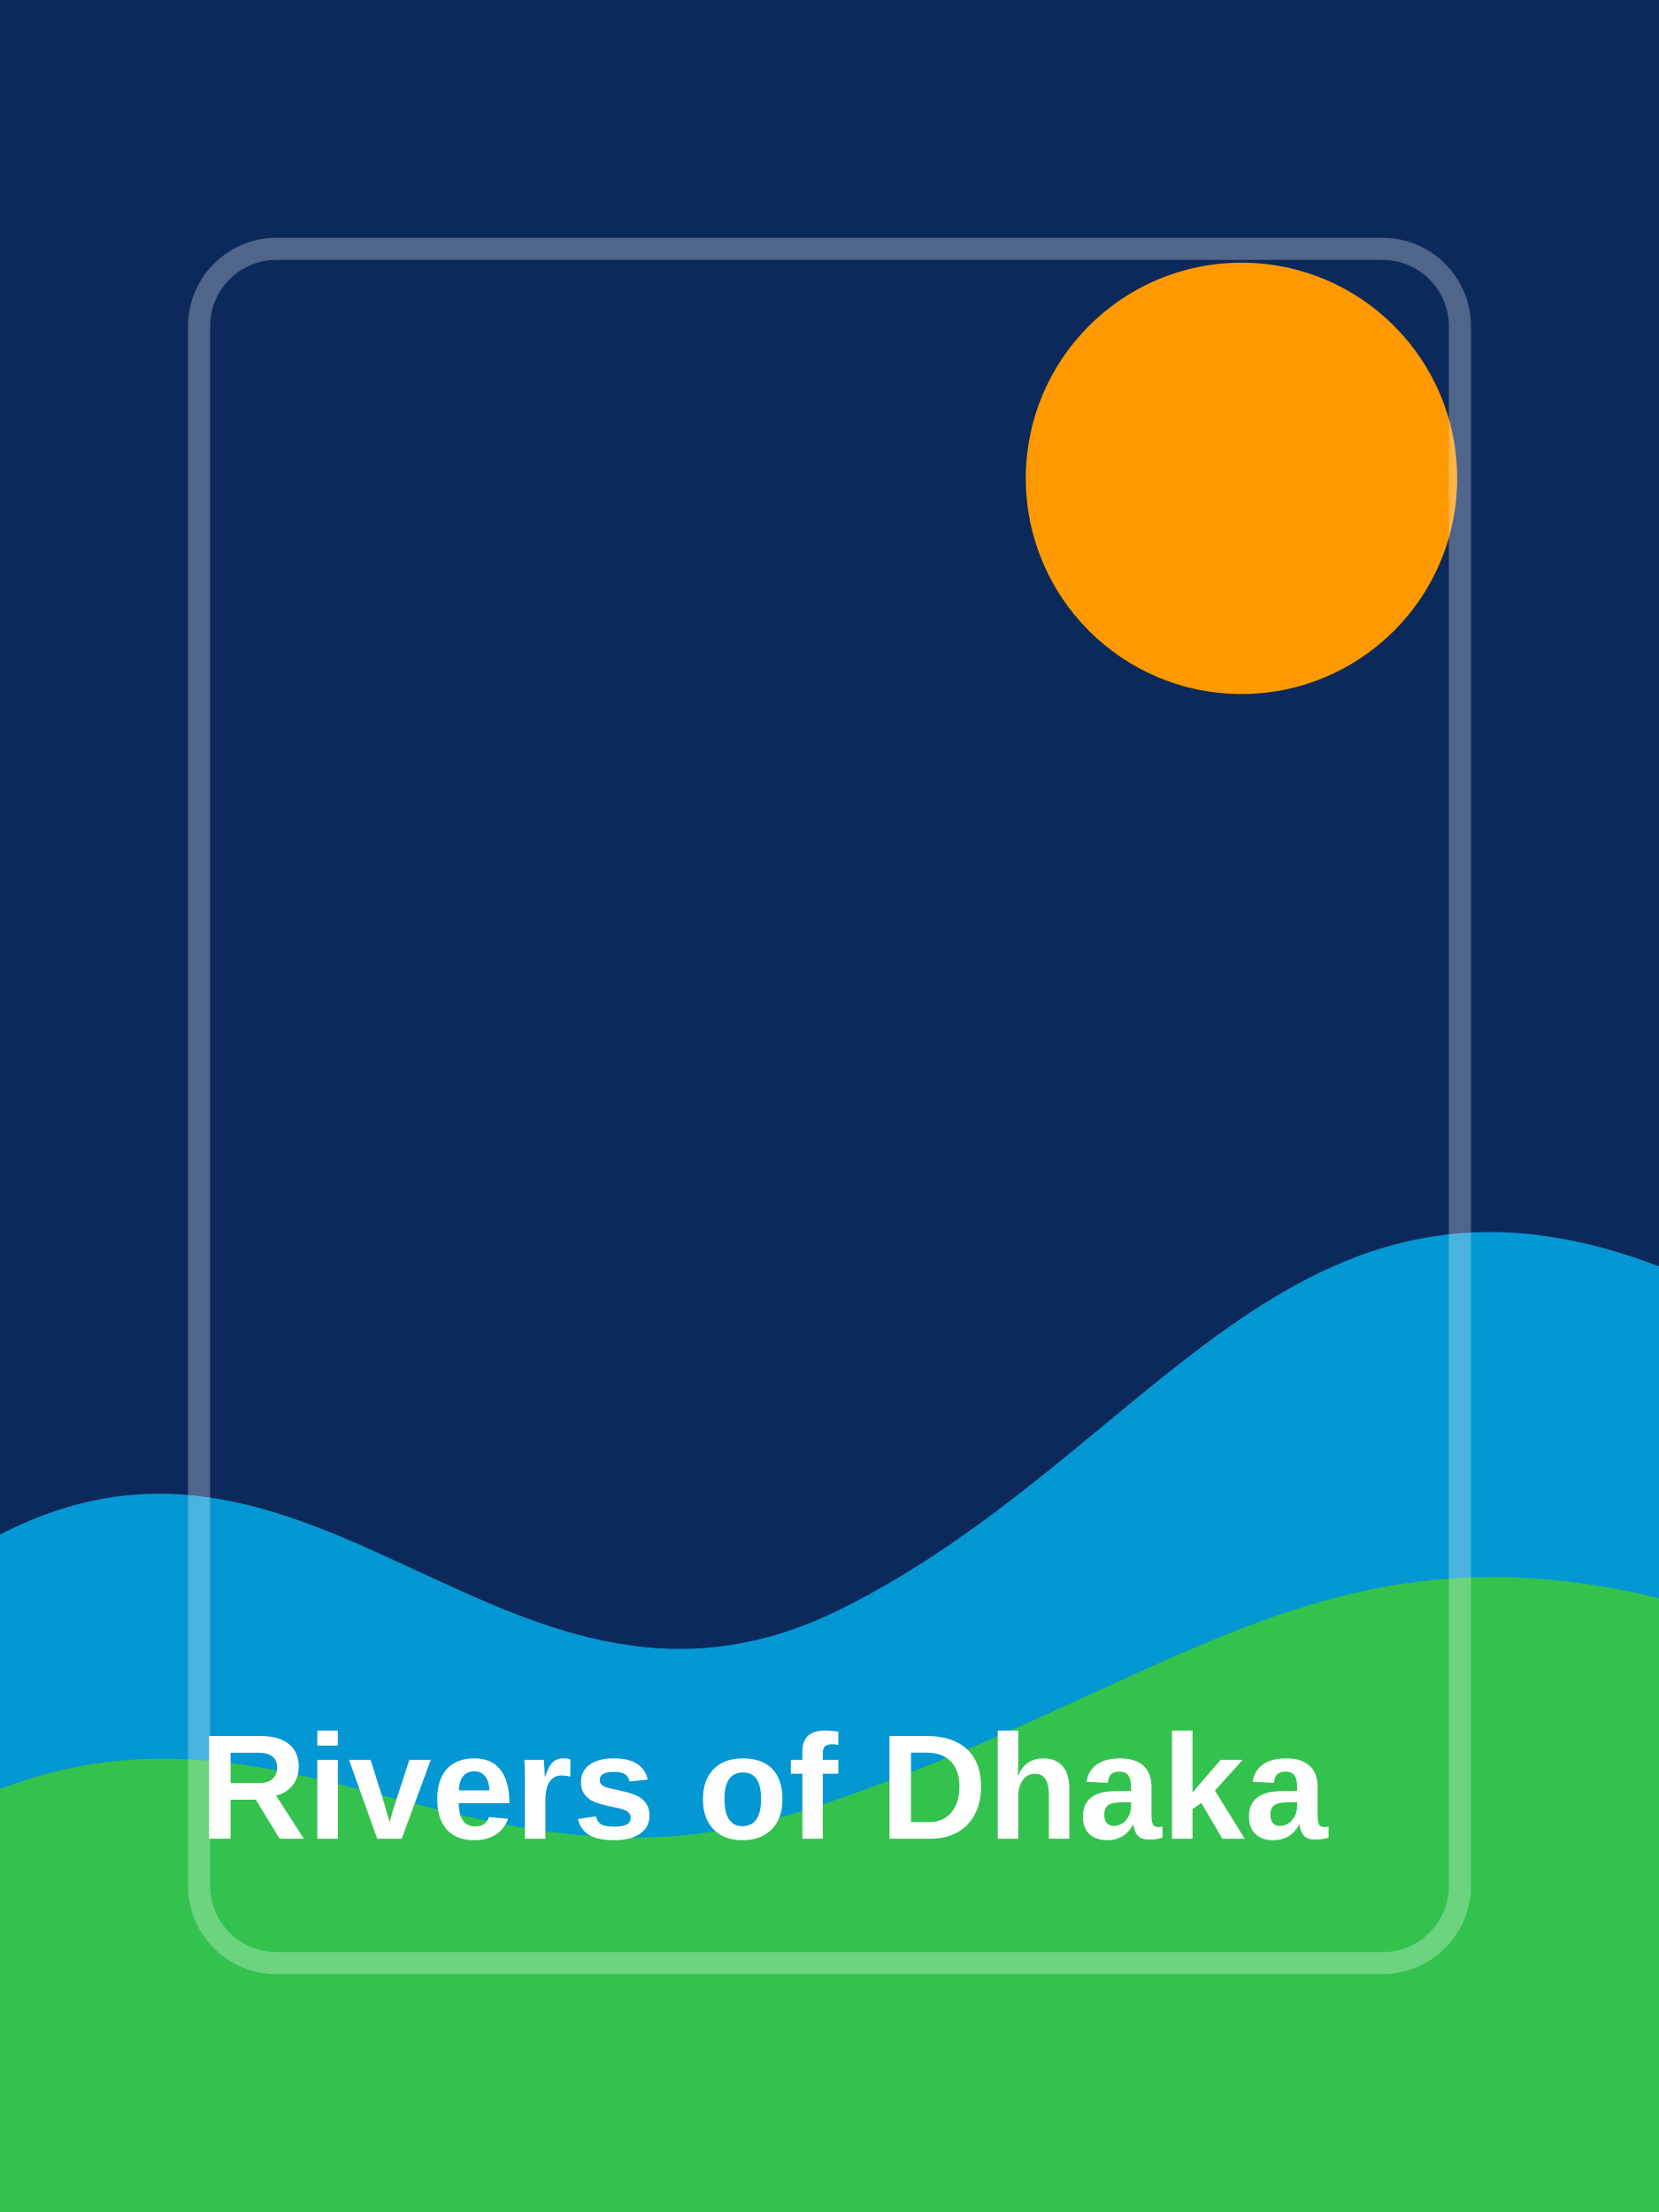
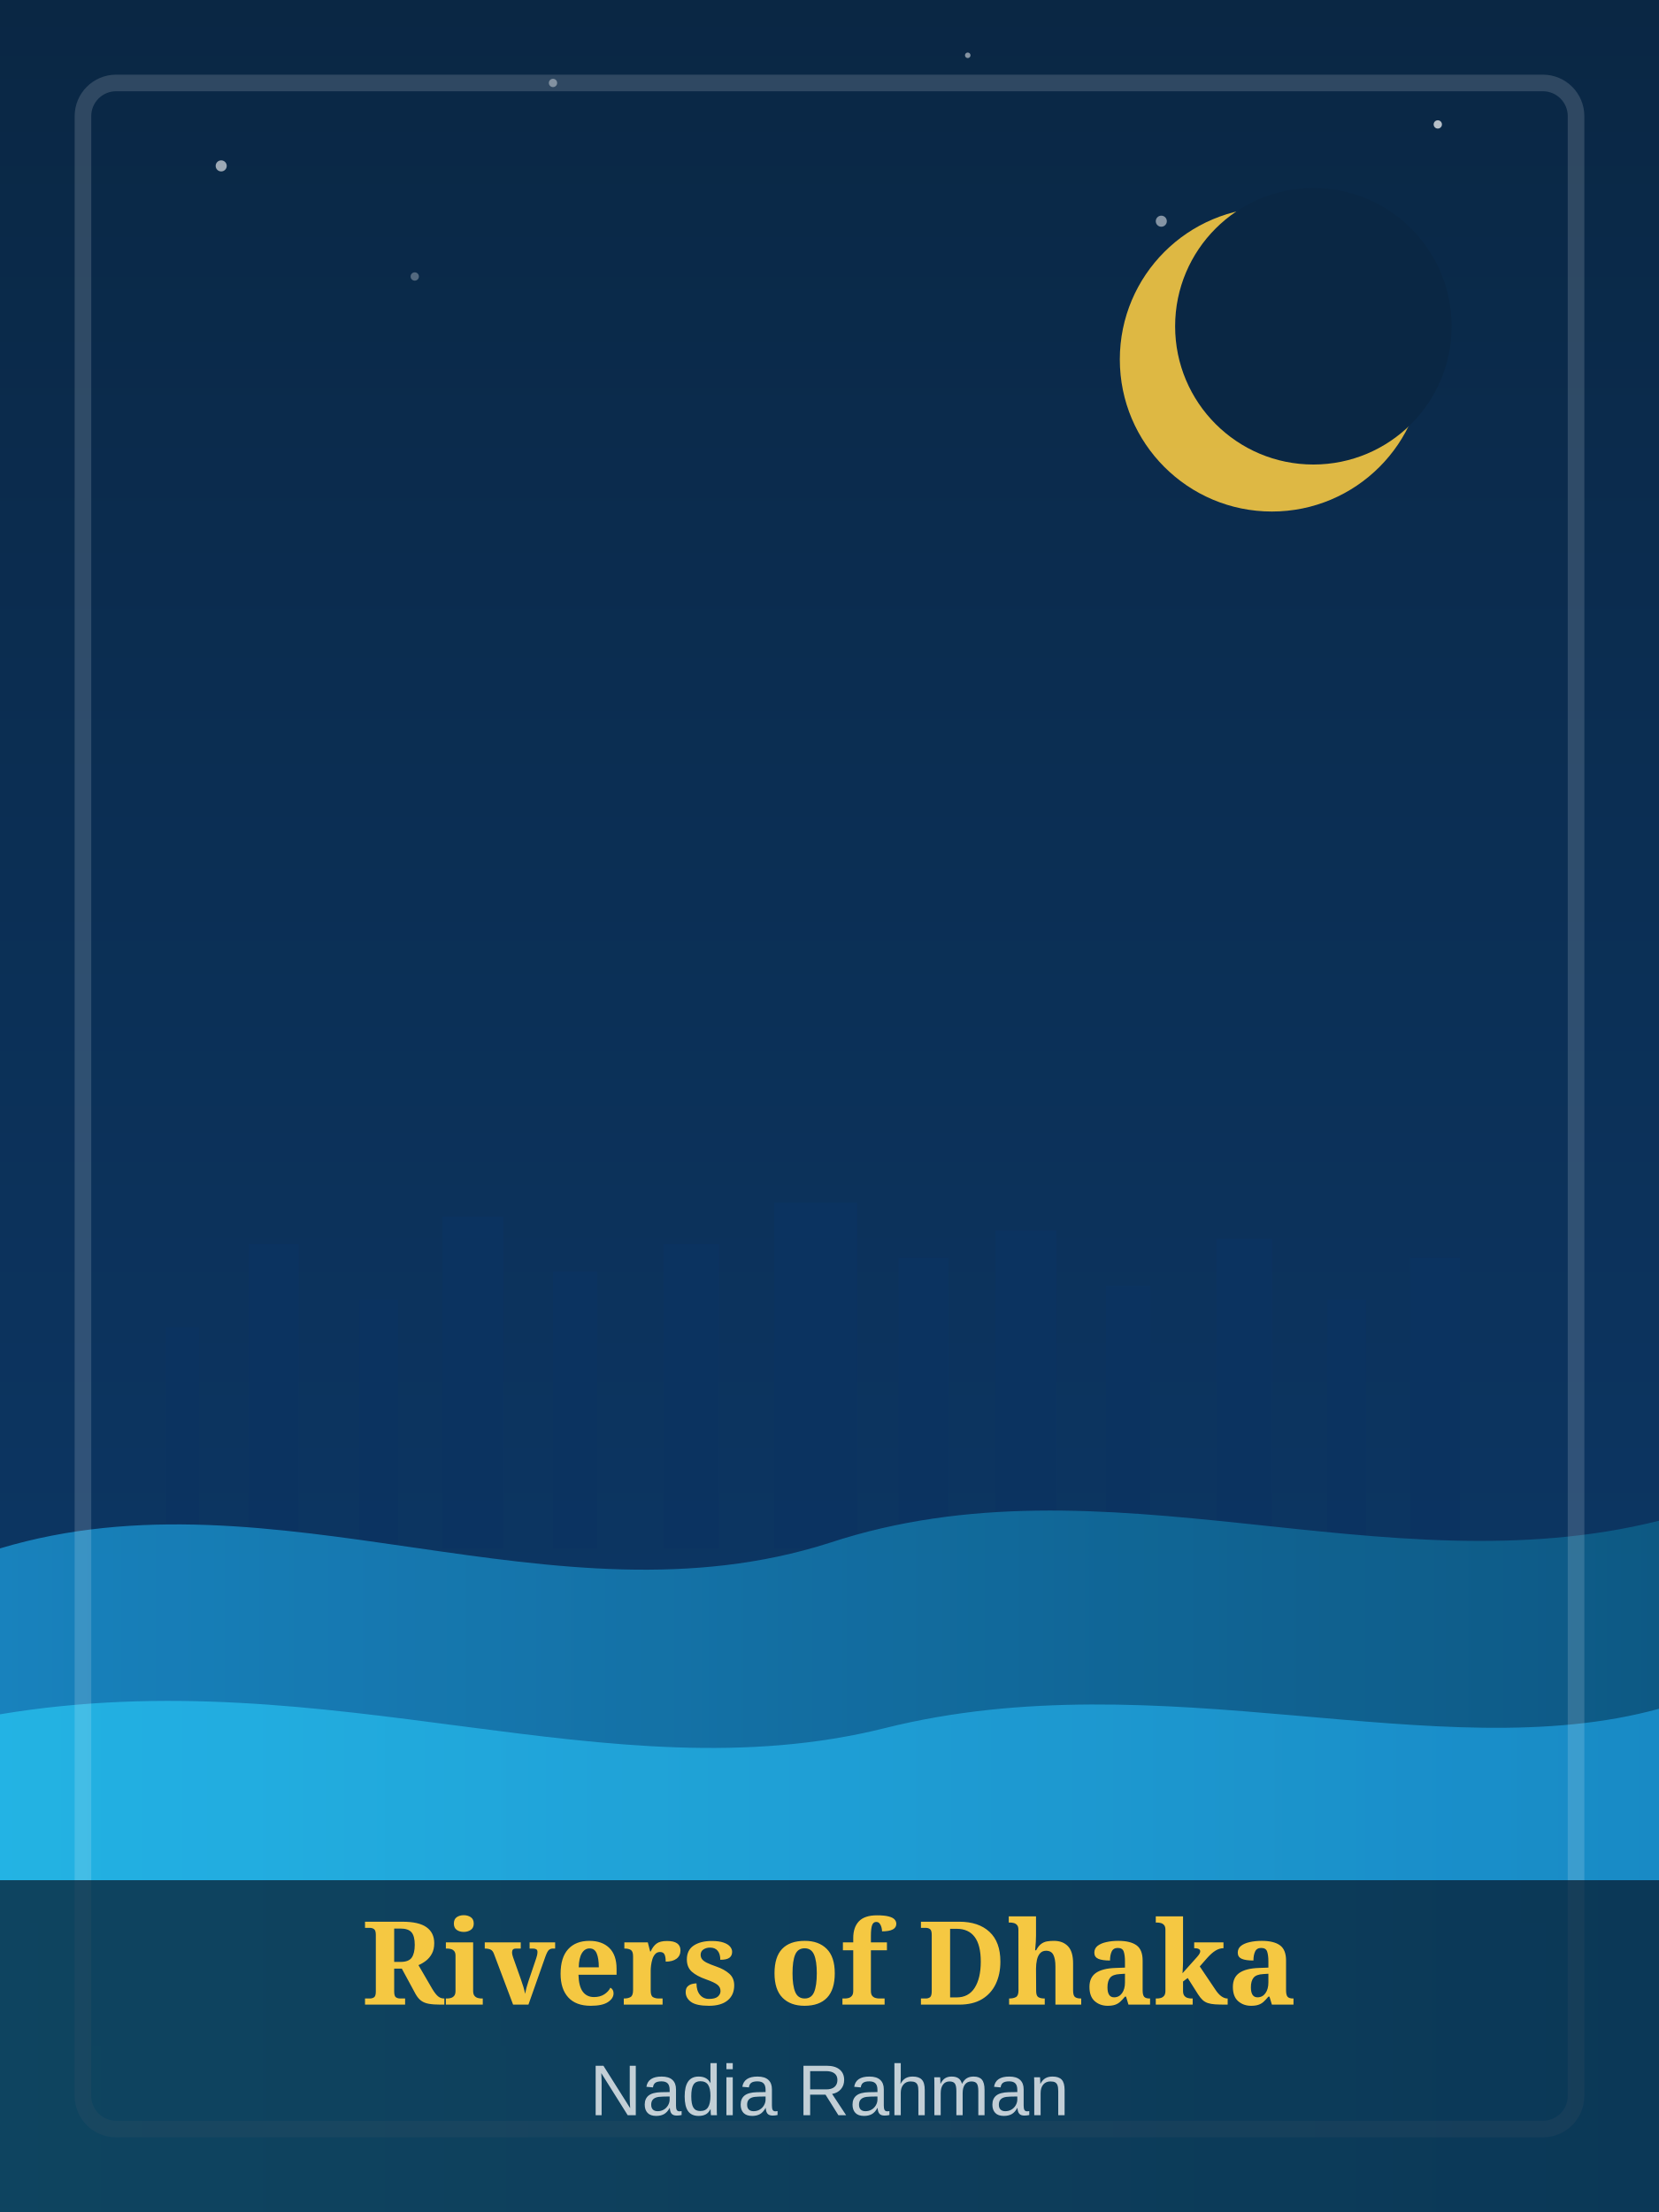
<svg xmlns="http://www.w3.org/2000/svg" width="600" height="800" viewBox="0 0 600 800" fill="none">
-   <rect width="600" height="800" fill="#0B2A5B" />
-   <path d="M0 555C116 495 185 641 304 582C417 526 467 407 600 458V800H0V555Z" fill="#0397D3" />
-   <path d="M0 647C105 607 173 692 290 655C421 613 476 548 600 578V800H0V647Z" fill="#33C24D" />
-   <circle cx="449" cy="173" r="78" fill="#FF9900" />
-   <rect x="72" y="90" width="456" height="620" rx="28" stroke="white" stroke-opacity=".28" stroke-width="8" />
-   <text x="72" y="665" fill="white" font-family="Arial, sans-serif" font-size="54" font-weight="700">Rivers of Dhaka</text>
+   <defs>
+     <linearGradient id="bg" x1="0" y1="0" x2="0" y2="800" gradientUnits="userSpaceOnUse">
+       <stop offset="0%" stop-color="#0a2744" />
+       <stop offset="100%" stop-color="#0d3b6e" />
+     </linearGradient>
+     <linearGradient id="river1" x1="0" y1="0" x2="600" y2="0" gradientUnits="userSpaceOnUse">
+       <stop offset="0%" stop-color="#1a8fcc" />
+       <stop offset="100%" stop-color="#0d5f8a" />
+     </linearGradient>
+     <linearGradient id="river2" x1="0" y1="0" x2="600" y2="0" gradientUnits="userSpaceOnUse">
+       <stop offset="0%" stop-color="#25b8e8" />
+       <stop offset="100%" stop-color="#1a8fcc" />
+     </linearGradient>
+   </defs>
+   <rect width="600" height="800" fill="url(#bg)" />
+   <circle cx="80" cy="60" r="2" fill="white" opacity="0.6" />
+   <circle cx="200" cy="30" r="1.5" fill="white" opacity="0.4" />
+   <circle cx="420" cy="80" r="2" fill="white" opacity="0.5" />
+   <circle cx="520" cy="45" r="1.5" fill="white" opacity="0.7" />
+   <circle cx="350" cy="20" r="1" fill="white" opacity="0.5" />
+   <circle cx="150" cy="100" r="1.5" fill="white" opacity="0.3" />
+   <rect x="60" y="480" width="12" height="80" fill="#0b3361" opacity="0.9" />
+   <rect x="90" y="450" width="18" height="110" fill="#0b3361" opacity="0.9" />
+   <rect x="130" y="470" width="14" height="90" fill="#0b3361" opacity="0.9" />
+   <rect x="160" y="440" width="22" height="120" fill="#0b3361" opacity="0.9" />
+   <rect x="200" y="460" width="16" height="100" fill="#0b3361" opacity="0.9" />
+   <rect x="240" y="450" width="20" height="110" fill="#0b3361" opacity="0.9" />
+   <rect x="280" y="435" width="30" height="125" fill="#0b3361" opacity="0.9" />
+   <rect x="325" y="455" width="18" height="105" fill="#0b3361" opacity="0.9" />
+   <rect x="360" y="445" width="22" height="115" fill="#0b3361" opacity="0.9" />
+   <rect x="400" y="465" width="16" height="95" fill="#0b3361" opacity="0.9" />
+   <rect x="440" y="448" width="20" height="112" fill="#0b3361" opacity="0.9" />
+   <rect x="480" y="470" width="14" height="90" fill="#0b3361" opacity="0.9" />
+   <rect x="510" y="455" width="18" height="105" fill="#0b3361" opacity="0.9" />
+   <path d="M0 560 C100 530 200 590 300 558 C400 525 500 575 600 550 L600 800 L0 800 Z" fill="url(#river1)" opacity="0.85" />
+   <path d="M0 620 C120 600 220 650 320 625 C420 600 520 640 600 618 L600 800 L0 800 Z" fill="url(#river2)" opacity="0.9" />
+   <circle cx="460" cy="130" r="55" fill="#f5c842" opacity="0.9" />
+   <circle cx="475" cy="118" r="50" fill="#0a2744" />
+   <rect x="30" y="30" width="540" height="740" rx="12" stroke="white" stroke-opacity="0.15" stroke-width="6" />
+   <rect x="0" y="680" width="600" height="120" fill="#061528" opacity="0.7" />
+   <text x="300" y="725" fill="#f5c842" font-family="Georgia, serif" font-size="42" font-weight="700" text-anchor="middle">Rivers of Dhaka</text>
+   <text x="300" y="765" fill="white" font-family="Arial, sans-serif" font-size="26" text-anchor="middle" opacity="0.75">Nadia Rahman</text>
</svg>
